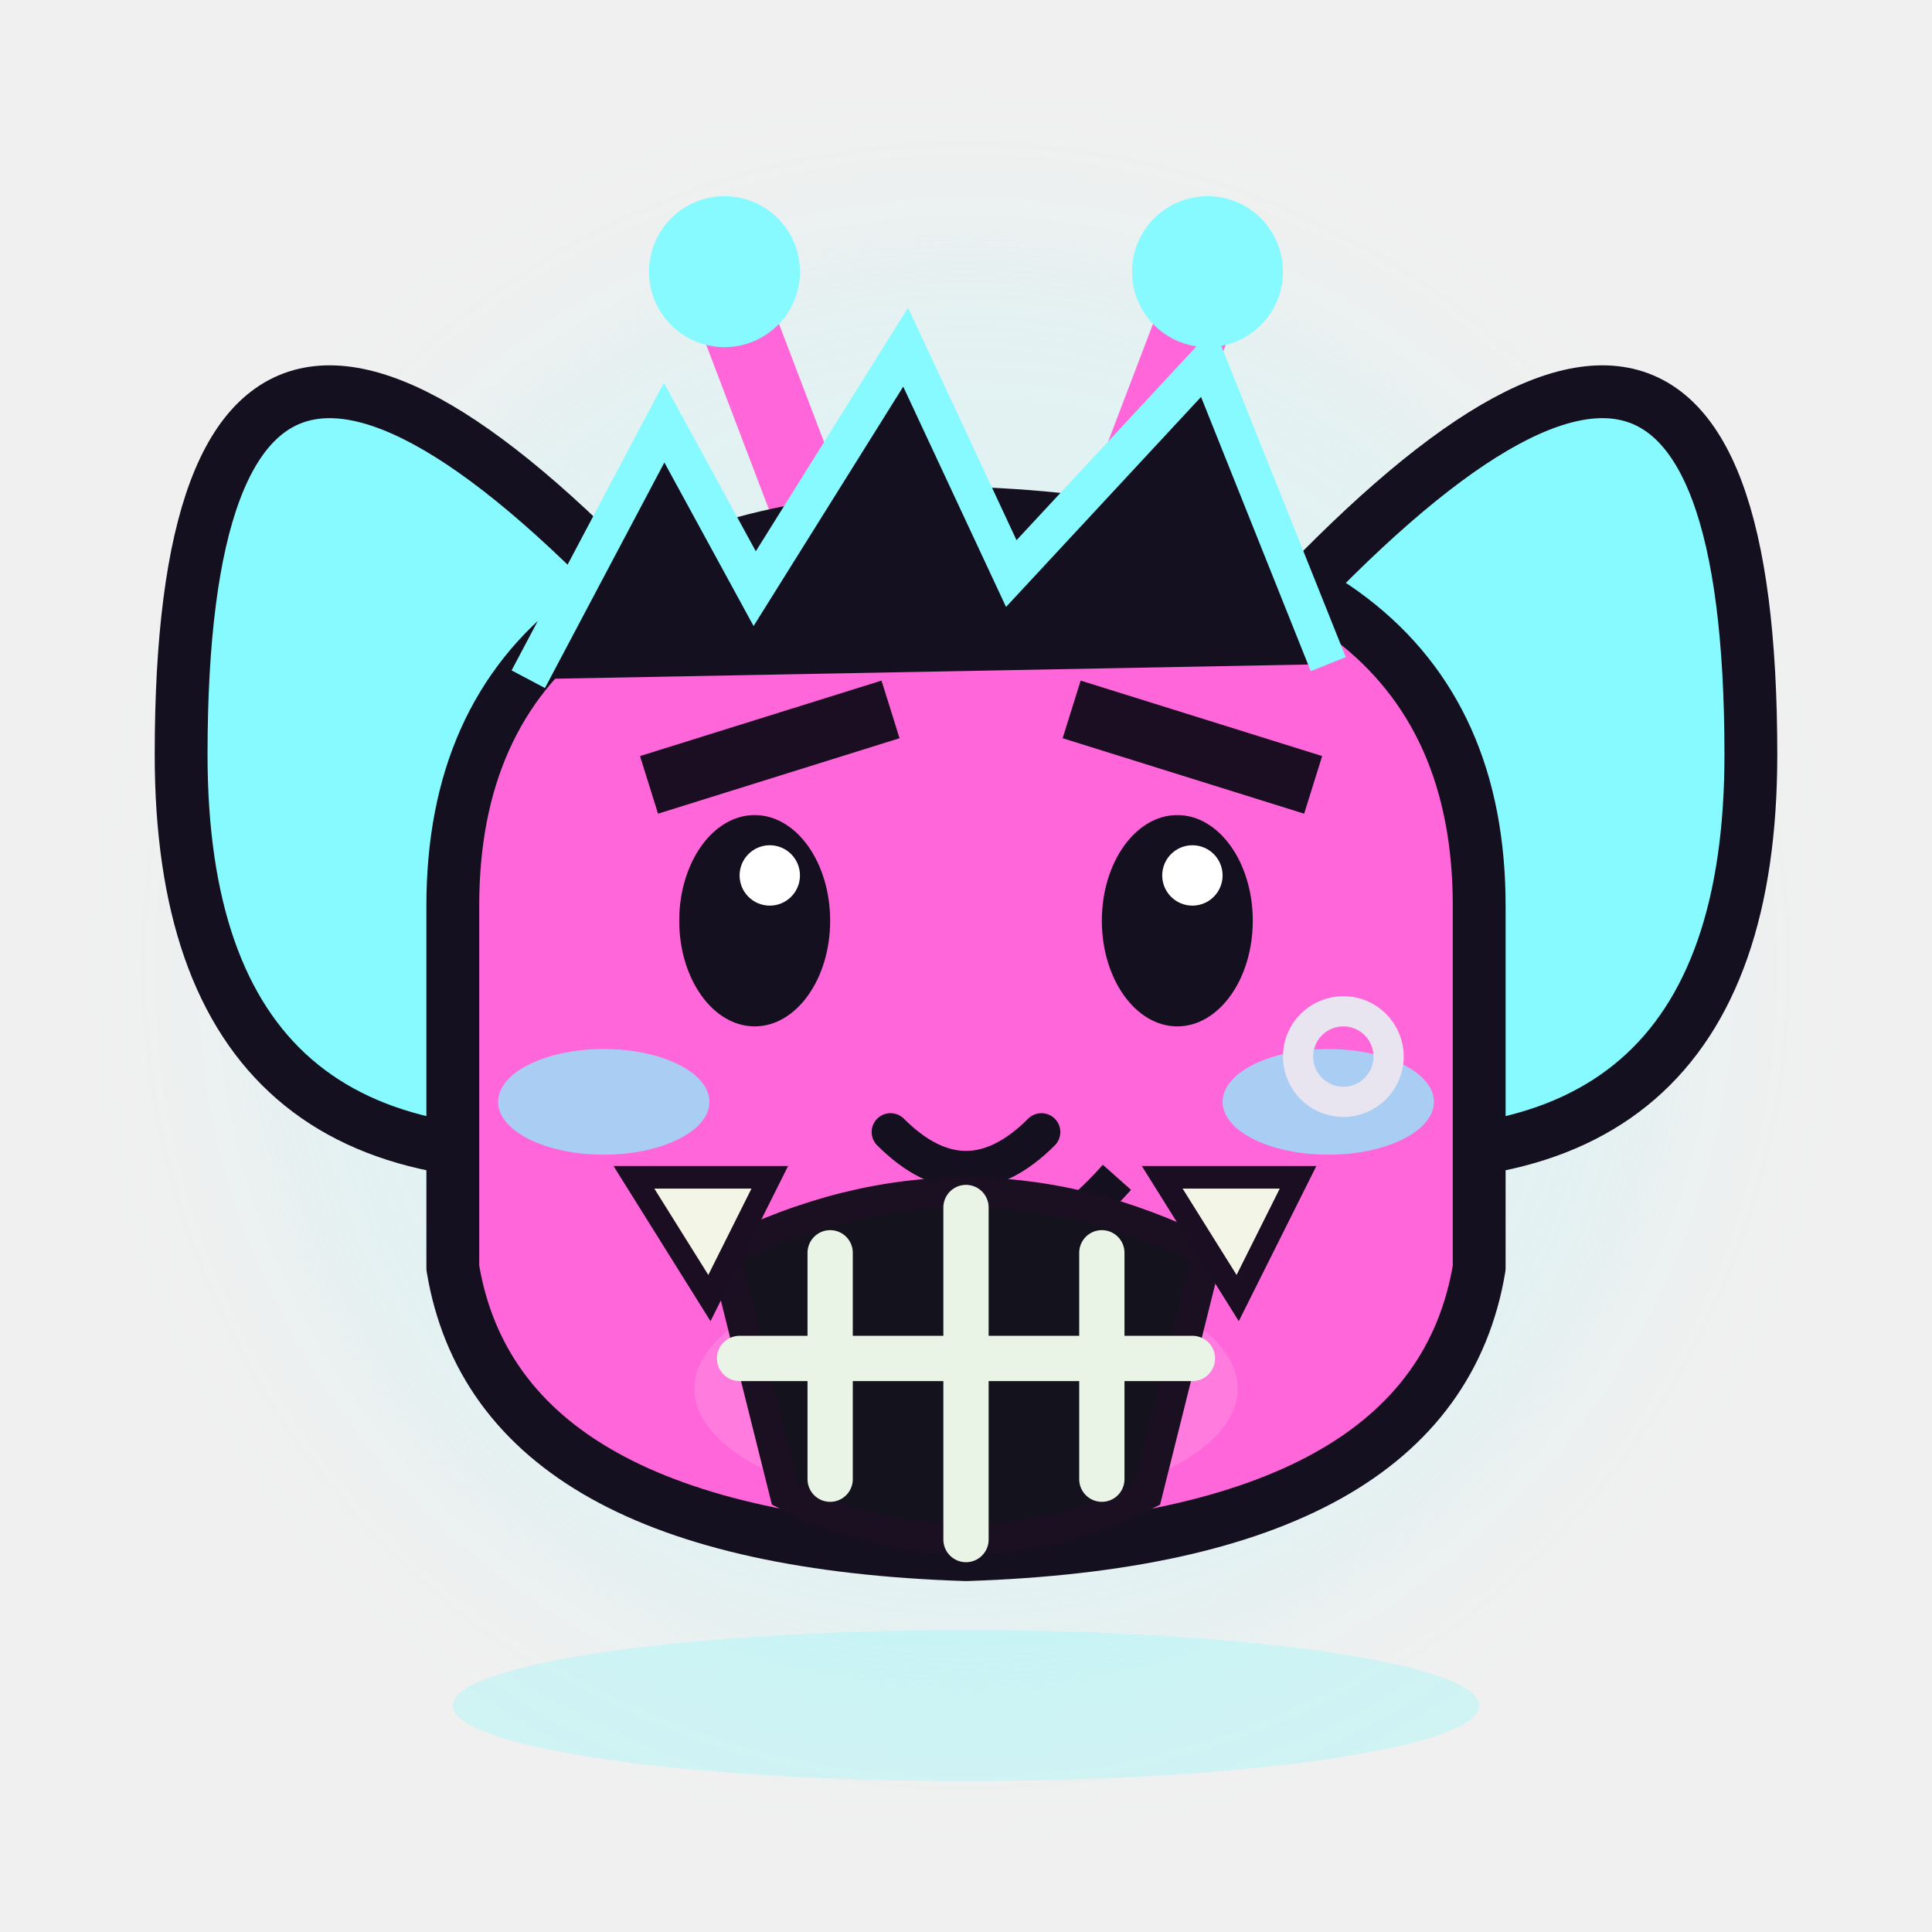
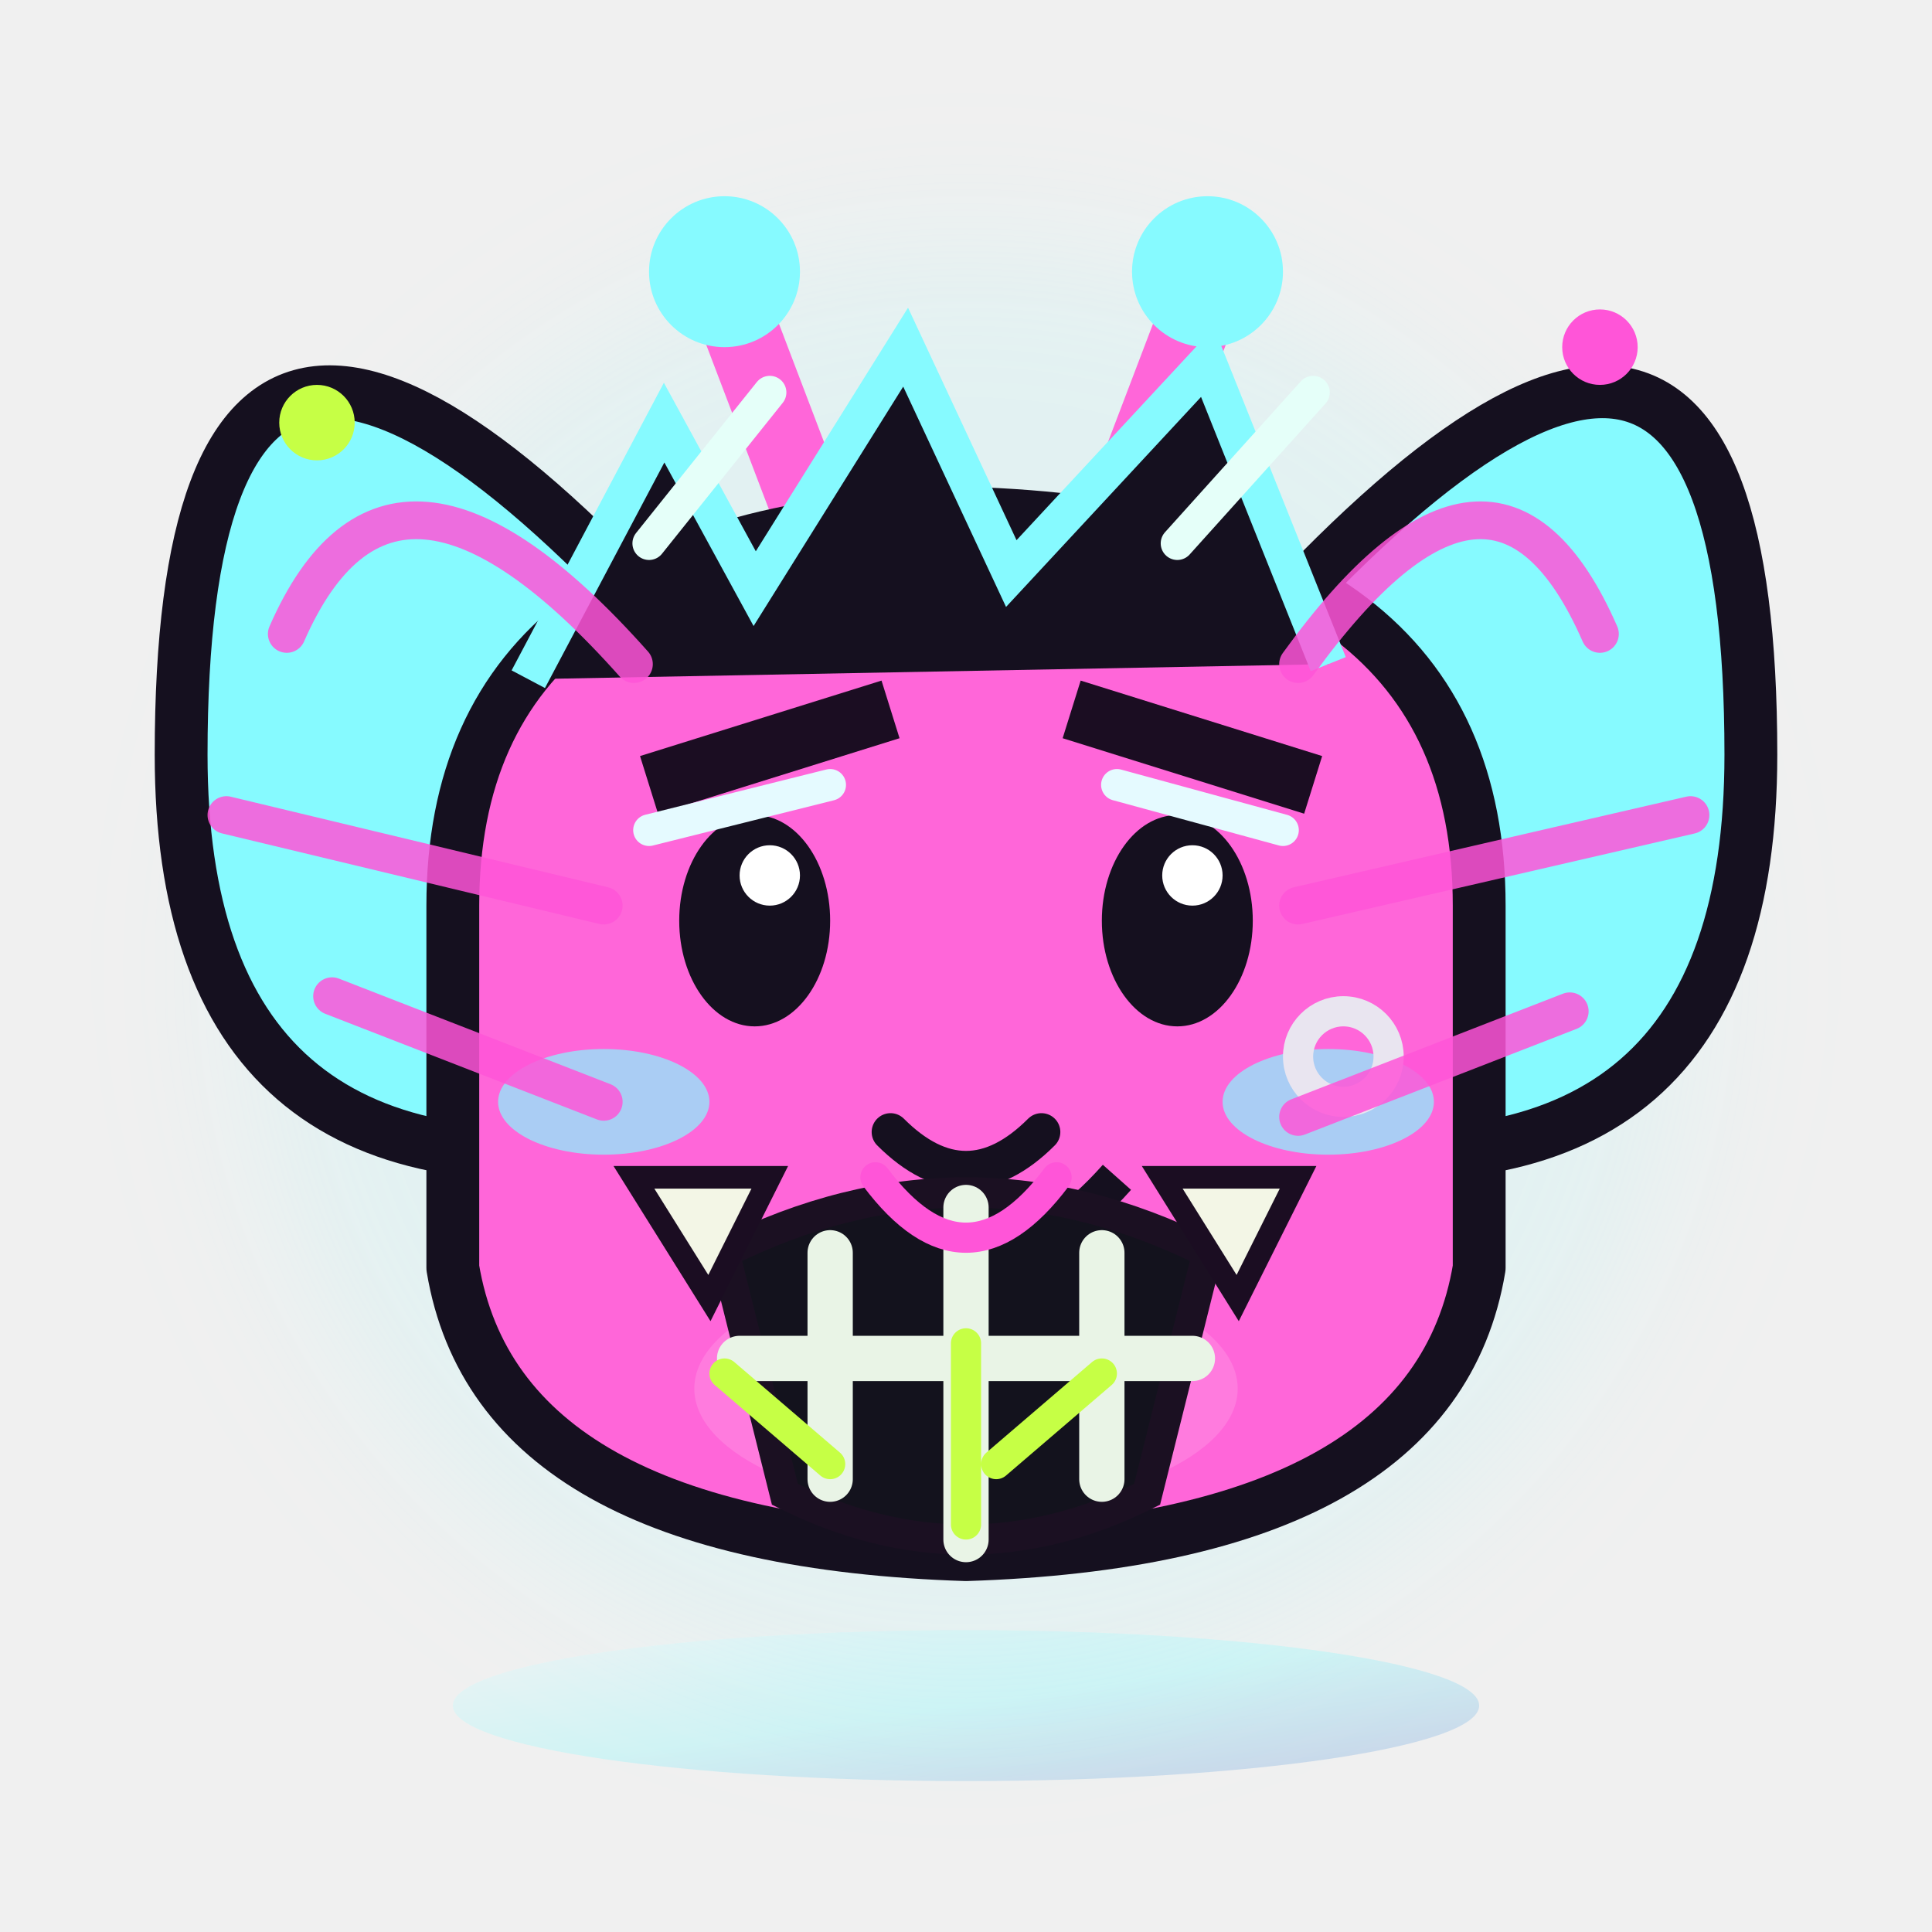
- <svg xmlns="http://www.w3.org/2000/svg" viewBox="0 0 128 128" role="img" aria-label="moth original neon mascot">
+ <svg xmlns="http://www.w3.org/2000/svg" viewBox="0 0 128 128" role="img" aria-labelledby="title desc">
  <defs>
    <filter id="halo" x="-50%" y="-50%" width="200%" height="200%">
      <feGaussianBlur stdDeviation="5" />
    </filter>
+     <linearGradient id="modern" x1="0" y1="0" x2="1" y2="1">
+       <stop stop-color="#efffff" />
+       <stop offset=".5" stop-color="#86faff" />
+       <stop offset="1" stop-color="#6682d1" />
+     </linearGradient>
  </defs>
  <style>@media(prefers-reduced-motion:no-preference){#mascot{transform-origin:64px 80px;animation:tilt 2.5s ease-in-out infinite}@keyframes tilt{0%,100%{transform:rotate(-3deg)}50%{transform:rotate(5deg)}}#wink{animation:wink 3s steps(1,end) infinite}@keyframes wink{0%,70%,100%{opacity:0}71%,82%{opacity:1}}}</style>
  <g id="mascot">
-     <ellipse cx="64" cy="113" rx="34" ry="5" fill="#86faff" opacity=".3" />
+     <ellipse cx="64" cy="113" rx="34" ry="5" fill="url(#modern)" opacity=".3" />
    <circle cx="64" cy="64" r="48" fill="#86faff" opacity=".13" filter="url(#halo)" />
    <path d="M48 46 Q12 4 12 50 Q12 80 42 76 M80 46 Q116 4 116 50 Q116 80 86 76" fill="#86faff" stroke="#15101f" stroke-width="3.5" stroke-linejoin="round" />
    <path d="M56 40 48 19M72 40 80 19" stroke="#ff66d9" stroke-width="5" stroke-linecap="round" />
    <circle cx="48" cy="18" r="5" fill="#86faff" />
    <circle cx="80" cy="18" r="5" fill="#86faff" />
    <path d="M30 60 Q30 35 64 34 Q98 35 98 60 L98 84 Q95 102 64 103 Q33 102 30 84Z" fill="#ff66d9" stroke="#15101f" stroke-width="3.5" stroke-linejoin="round" />
    <ellipse cx="64" cy="92" rx="18" ry="8" fill="#fff" opacity=".14" />
    <ellipse cx="50" cy="61" rx="5" ry="7" fill="#15101f" />
    <ellipse cx="78" cy="61" rx="5" ry="7" fill="#15101f" />
    <circle cx="51" cy="58" r="2" fill="#fff" />
    <circle cx="79" cy="58" r="2" fill="#fff" />
    <path d="M59 75 Q64 80 69 75" fill="none" stroke="#15101f" stroke-width="2.5" stroke-linecap="round" />
    <ellipse cx="40" cy="73" rx="7" ry="3.5" fill="#86faff" opacity=".7" />
    <ellipse cx="88" cy="73" rx="7" ry="3.5" fill="#86faff" opacity=".7" />
    <path d="M54 89Q64 96 74 89" stroke="#86faff" stroke-width="3" fill="none" stroke-linecap="round" />
    <g id="wink" opacity="0">
      <ellipse cx="50" cy="61" rx="9" ry="10" fill="#ff85ce" />
      <path d="M44 62q6 -5 12 0" fill="none" stroke="#15101f" stroke-width="3.5" stroke-linecap="round" />
    </g>
    <path d="M59 80q7 7 15-2" fill="none" stroke="#15101f" stroke-width="2.5" />
    <g aria-hidden="true">
      <path d="M48 83Q64 75 80 83L76 99Q64 105 52 99Z" fill="#13121d" stroke="#1b1022" stroke-width="2" />
      <path d="M55 83v15M64 80v22M73 83v15M49 90h30" stroke="#e9f4e6" stroke-width="3" stroke-linecap="round" />
      <path d="M35 45 44 28 50 39 60 23 67 38 80 24 88 44" fill="#15101f" stroke="#86faff" stroke-width="2.5" />
      <path d="M43 52l16-5M71 47l16 5" stroke="#1b0d22" stroke-width="4" />
      <path d="M42 78h9l-4 8zM77 78h9l-4 8z" fill="#f3f6e6" stroke="#1b0d22" stroke-width="1.5" />
      <circle cx="89" cy="70" r="3" fill="none" stroke="#e9e5f0" stroke-width="2" />
    </g>
+     <g id="remaster-details" stroke-linejoin="round" stroke-linecap="round">
+       <path d="M19 42Q26 26 42 44M15 54l25 6m-18 6 18 7m66-31q-7-16-20 2m26 10-26 6m18 7-18 7" fill="none" stroke="#ff55d8" stroke-width="2.5" opacity=".85" />
+       <path d="m43 36 8-10m27 10 9-10" stroke="#e5fff9" stroke-width="2.2" />
+       <path d="m48 91 7 6m9-8v12m9-10-7 6" stroke="#c6ff45" stroke-width="2" />
+       <circle cx="21" cy="28" r="2.5" fill="#c6ff45" />
+       <circle cx="106" cy="23" r="2.5" fill="#ff55d8" />
+       <path d="m43 55 12-3m19 0 11 3" stroke="#e5faff" stroke-width="2.1" />
+       <path d="M58 78q6 8 12 0" fill="none" stroke="#ff55d8" stroke-width="2" />
+     </g>
  </g>
</svg>
